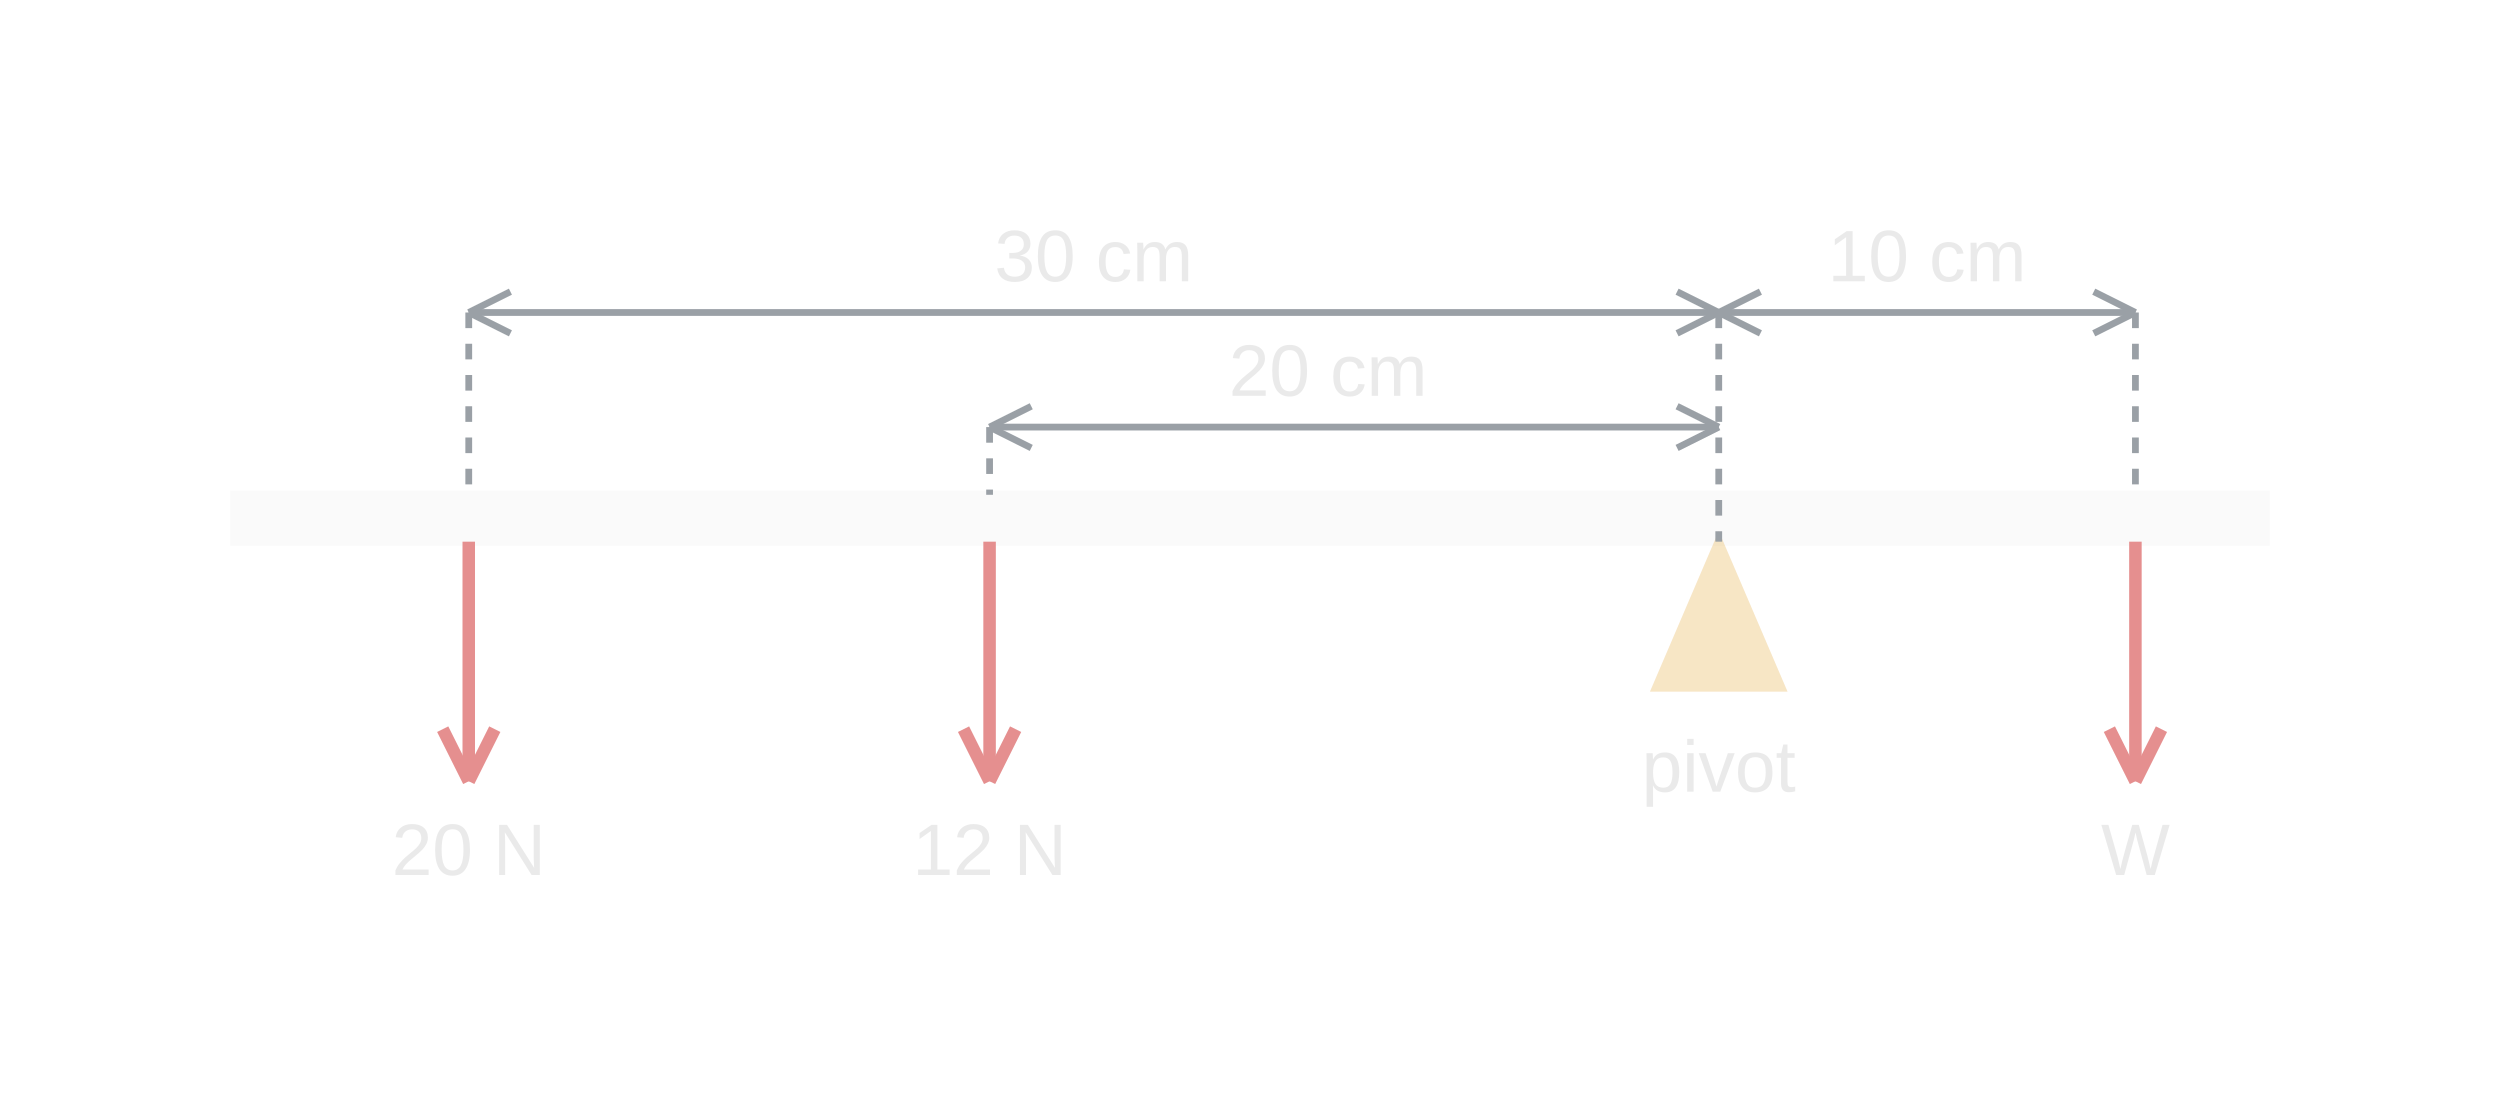
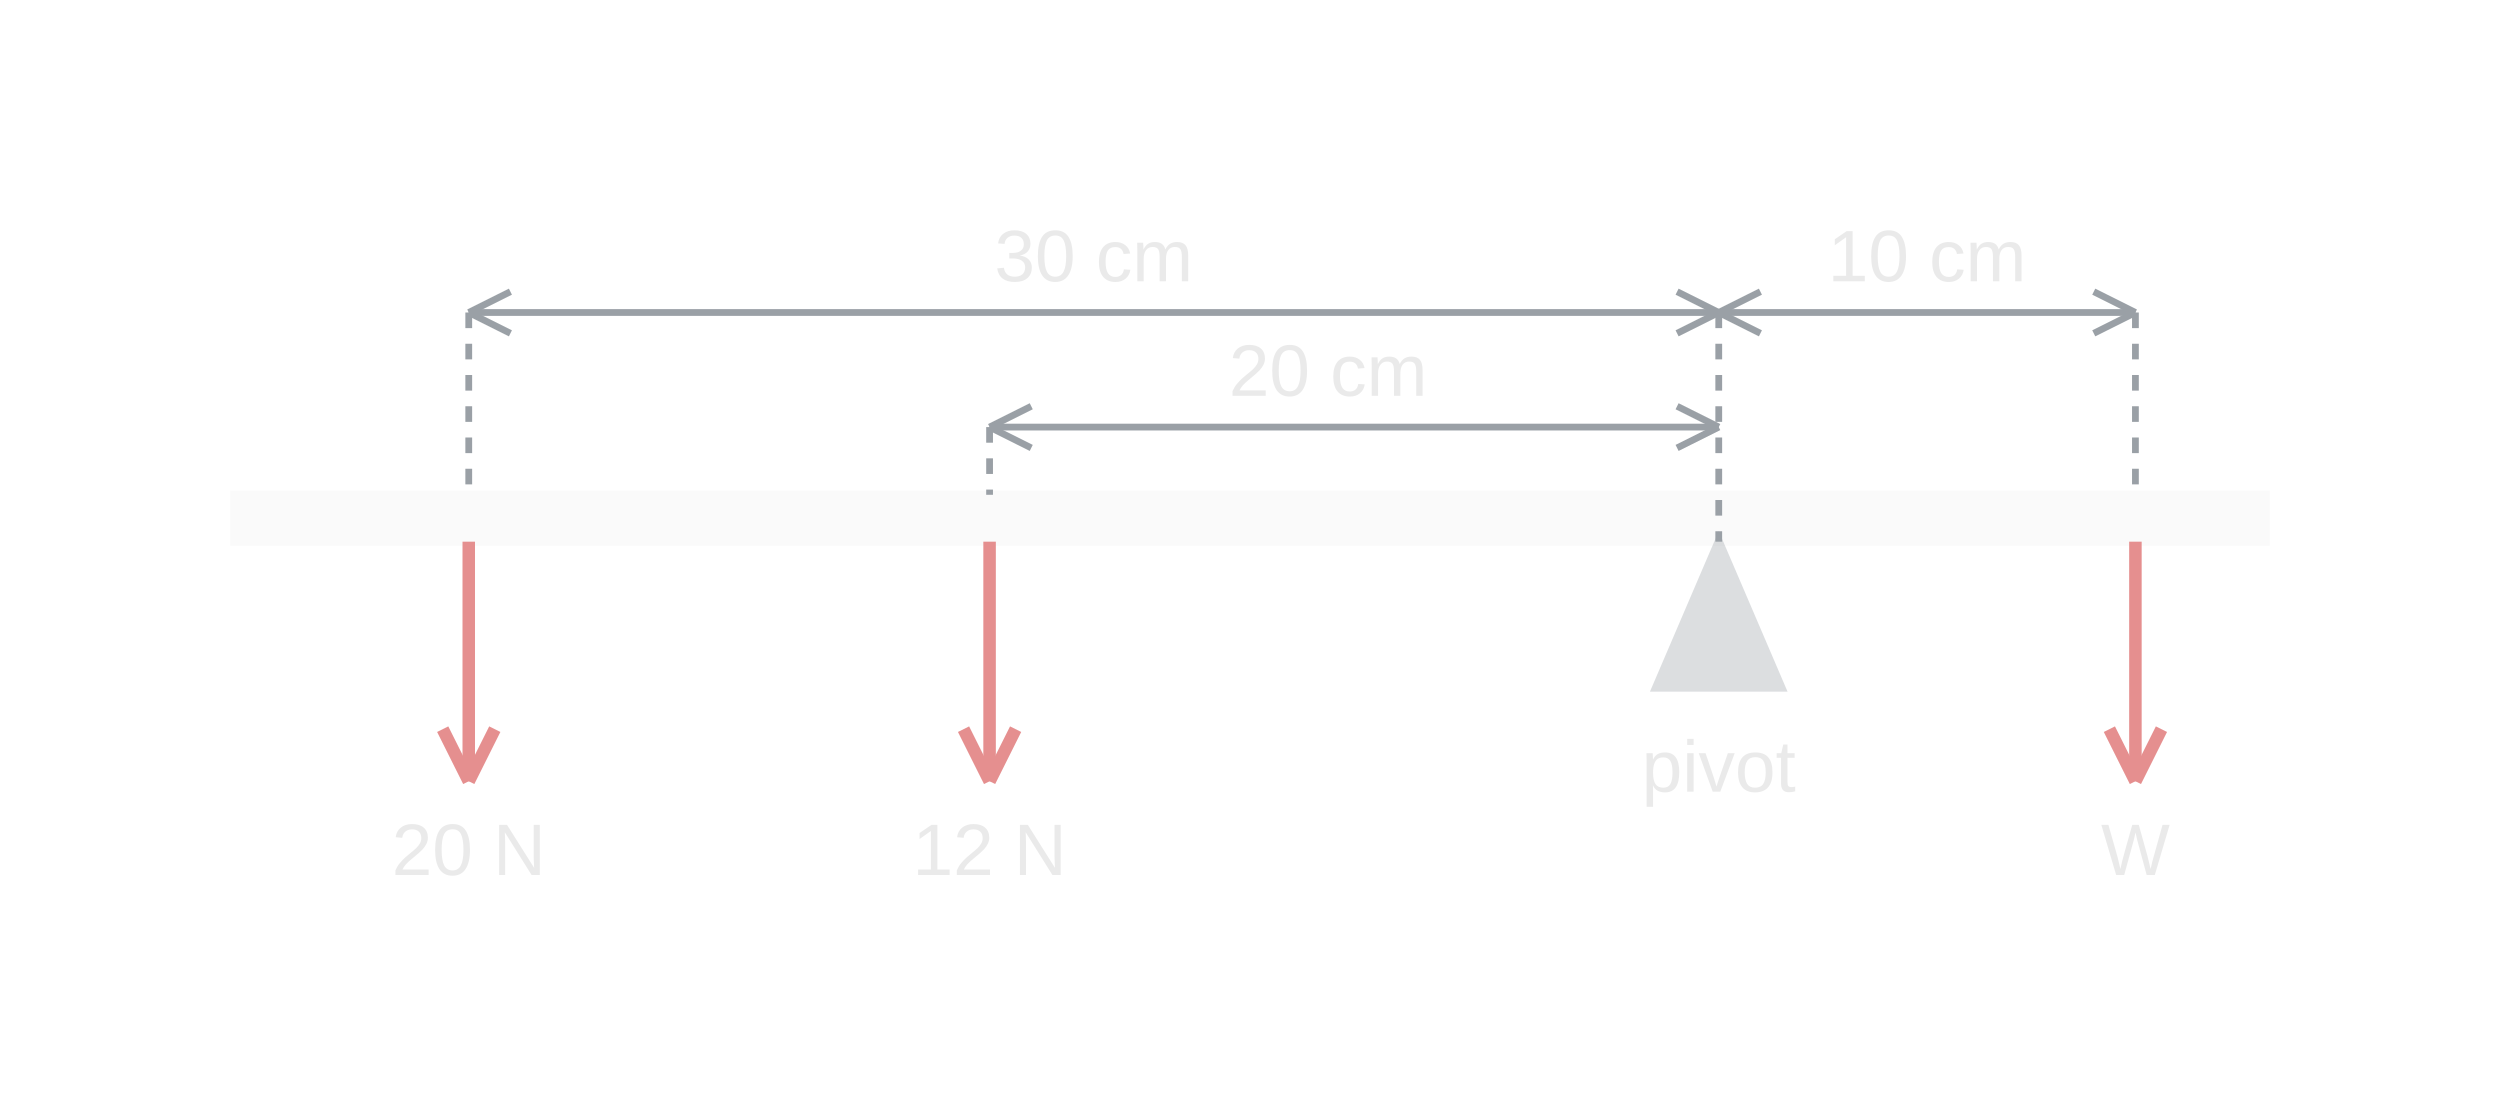
<svg xmlns="http://www.w3.org/2000/svg" viewBox="0 0 480 210" font-family="Segoe UI, Arial, sans-serif">
  <style>
    text { fill:#EAEAEA; }
    .beam { fill:#EAEAEA; opacity:0.22; stroke:#EAEAEA; stroke-width:1.6; }
-     .pivot { fill:#E8B65A; opacity:0.35; stroke:#E8B65A; stroke-width:1.6; }
+     .pivot { fill:#9AA0A6; opacity:0.35; stroke:#9AA0A6; stroke-width:1.6; }
    .force { stroke:#E58F8F; stroke-width:2.4; fill:none; }
    .dim { stroke:#9AA0A6; stroke-width:1.3; fill:none; }
    .lbl { font-size:14px; }
  </style>
  <rect class="beam" x="45" y="95" width="390" height="9" />
  <polygon class="pivot" points="318,132 342,132 330,104" />
  <text class="lbl" x="330" y="152" text-anchor="middle">pivot</text>
  <line class="dim" x1="90" y1="60" x2="330" y2="60" />
  <path class="dim" d="M90,60 l8,-4 M90,60 l8,4" />
  <path class="dim" d="M330,60 l-8,-4 M330,60 l-8,4" />
  <text class="lbl" x="210" y="54" text-anchor="middle">30 cm</text>
  <line class="dim" x1="190" y1="82" x2="330" y2="82" />
  <path class="dim" d="M190,82 l8,-4 M190,82 l8,4" />
  <path class="dim" d="M330,82 l-8,-4 M330,82 l-8,4" />
  <text class="lbl" x="255" y="76" text-anchor="middle">20 cm</text>
  <line class="dim" x1="330" y1="60" x2="410" y2="60" />
  <path class="dim" d="M330,60 l8,-4 M330,60 l8,4" />
  <path class="dim" d="M410,60 l-8,-4 M410,60 l-8,4" />
  <text class="lbl" x="370" y="54" text-anchor="middle">10 cm</text>
  <line class="dim" x1="90" y1="60" x2="90" y2="95" stroke-dasharray="3 3" />
  <line class="dim" x1="190" y1="82" x2="190" y2="95" stroke-dasharray="3 3" />
  <line class="dim" x1="330" y1="60" x2="330" y2="104" stroke-dasharray="3 3" />
  <line class="dim" x1="410" y1="60" x2="410" y2="95" stroke-dasharray="3 3" />
  <line class="force" x1="90" y1="104" x2="90" y2="150" />
  <path class="force" d="M90,150 l-5,-10 M90,150 l5,-10" />
  <text class="lbl" x="90" y="168" text-anchor="middle" fill="#E58F8F">20 N</text>
  <line class="force" x1="190" y1="104" x2="190" y2="150" />
  <path class="force" d="M190,150 l-5,-10 M190,150 l5,-10" />
  <text class="lbl" x="190" y="168" text-anchor="middle" fill="#E58F8F">12 N</text>
  <line class="force" x1="410" y1="104" x2="410" y2="150" />
  <path class="force" d="M410,150 l-5,-10 M410,150 l5,-10" />
  <text class="lbl" x="410" y="168" text-anchor="middle" fill="#E58F8F">W</text>
</svg>
